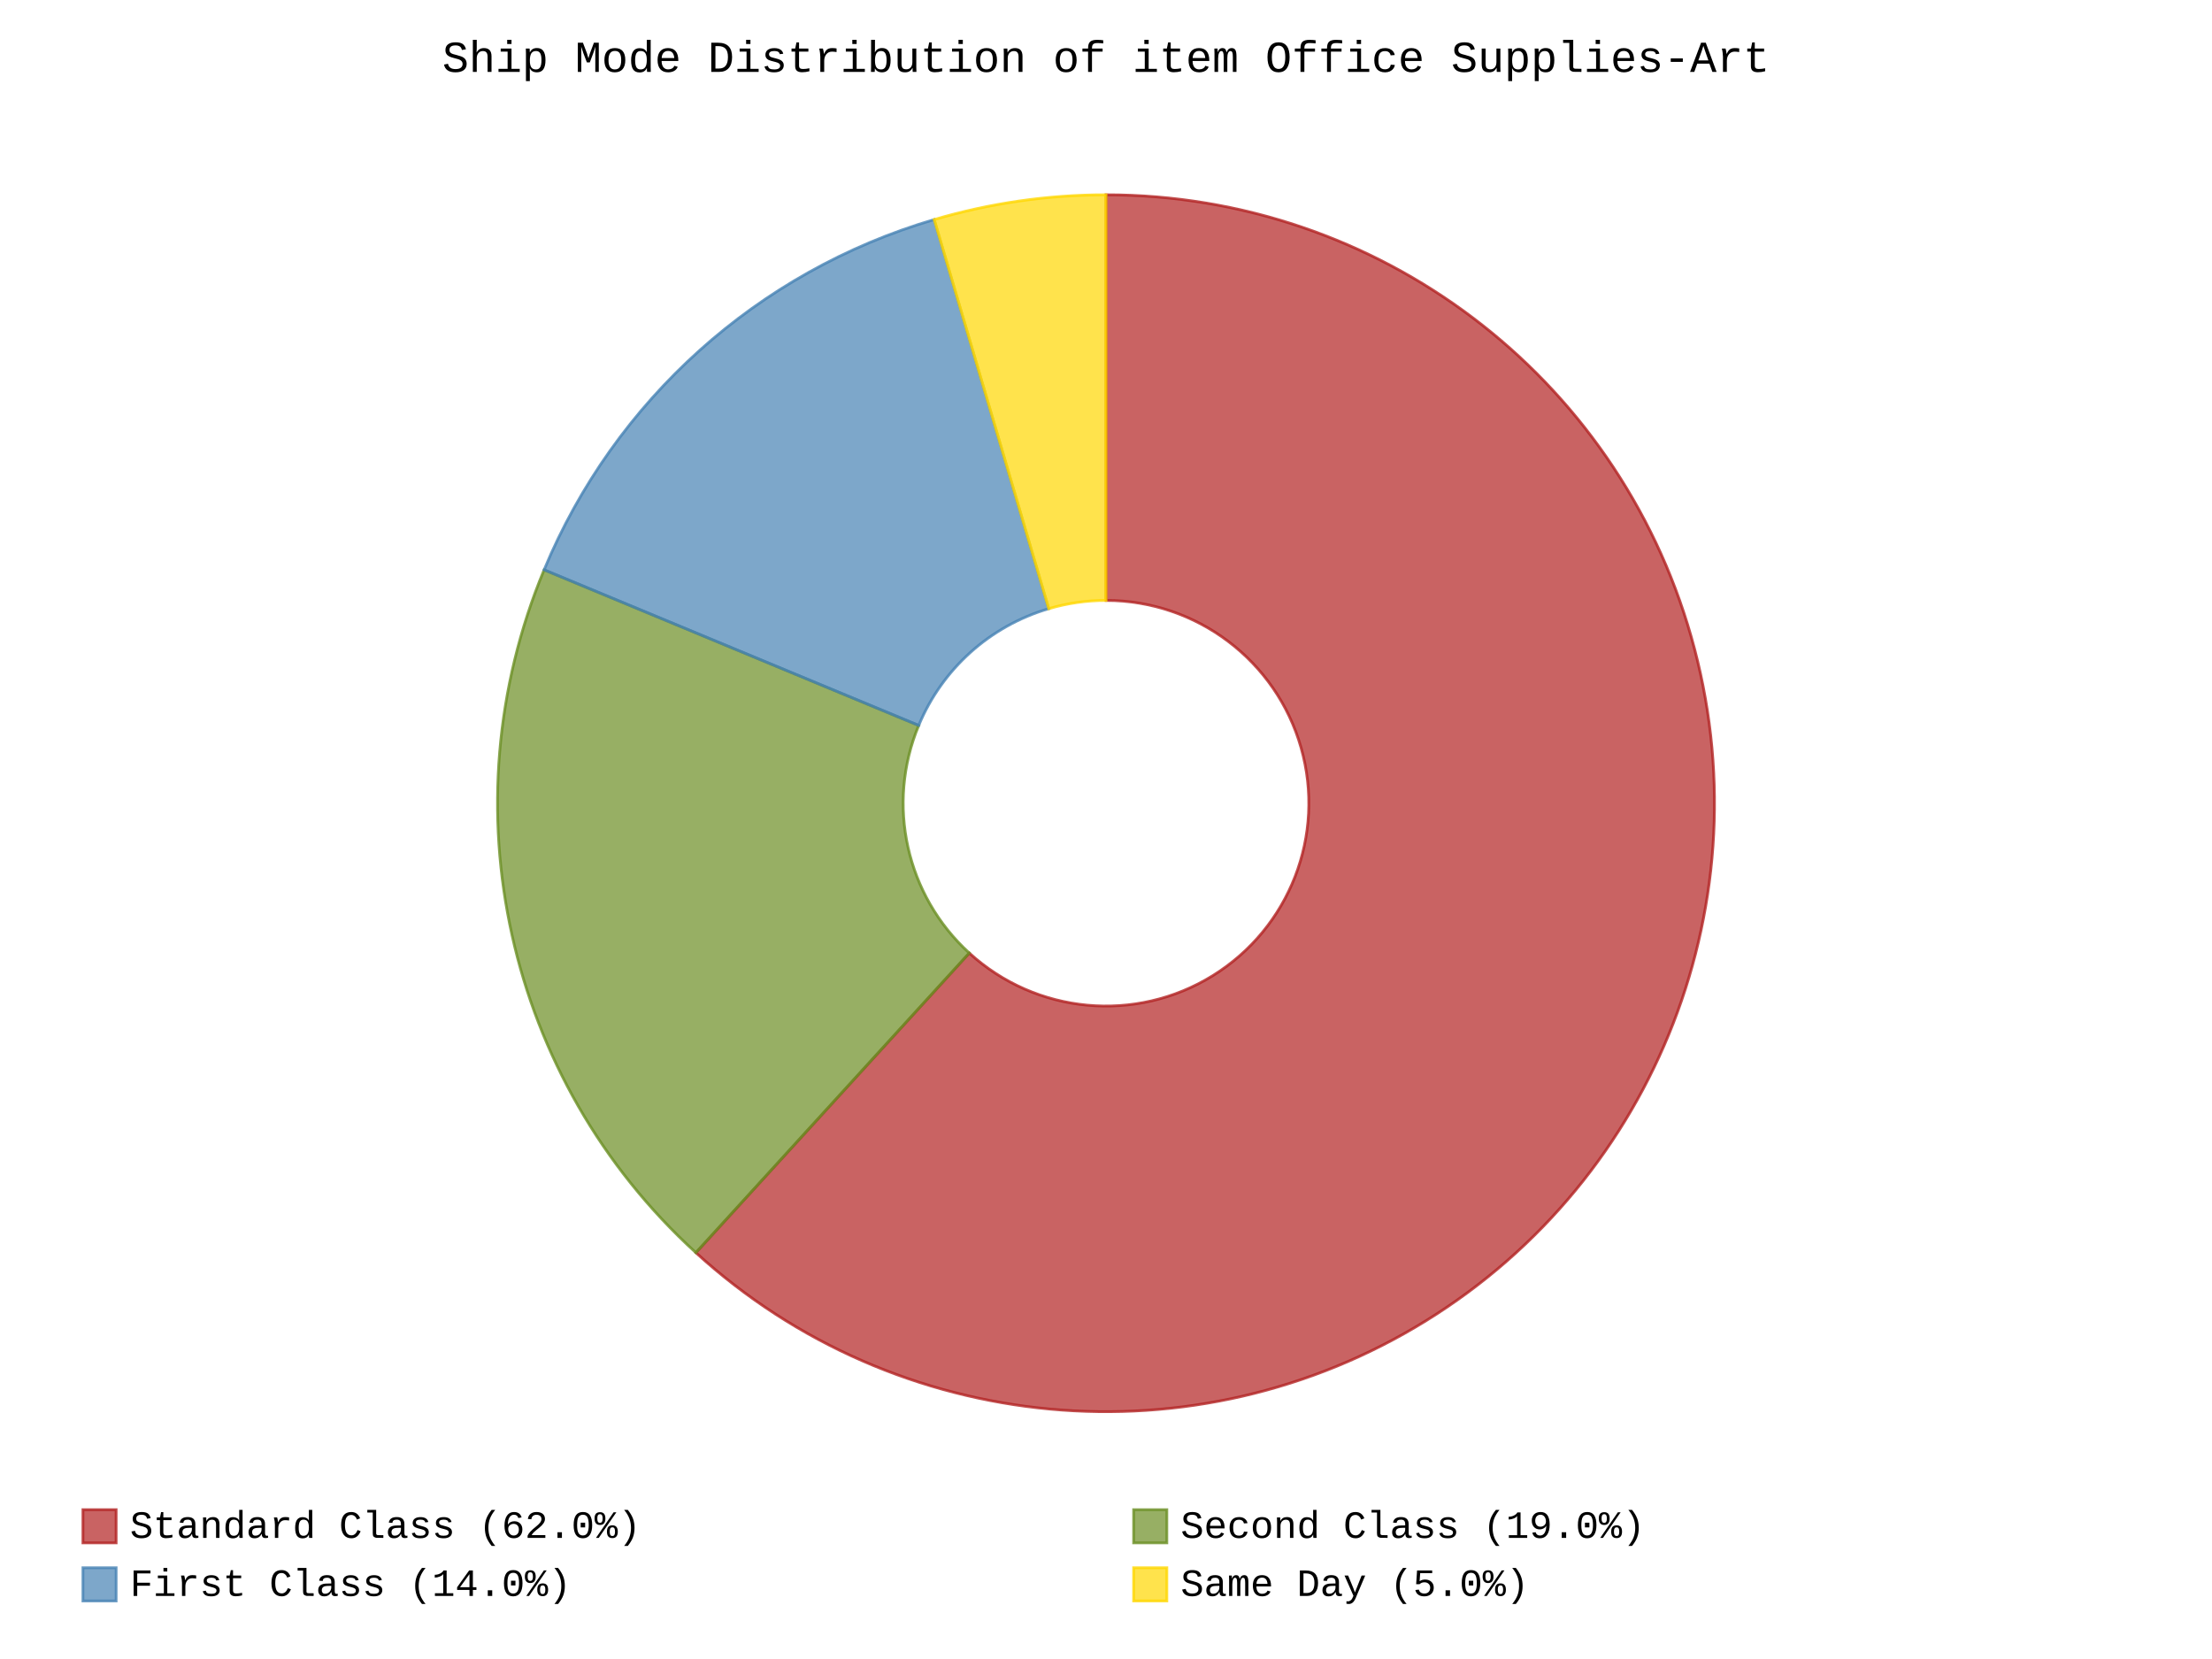
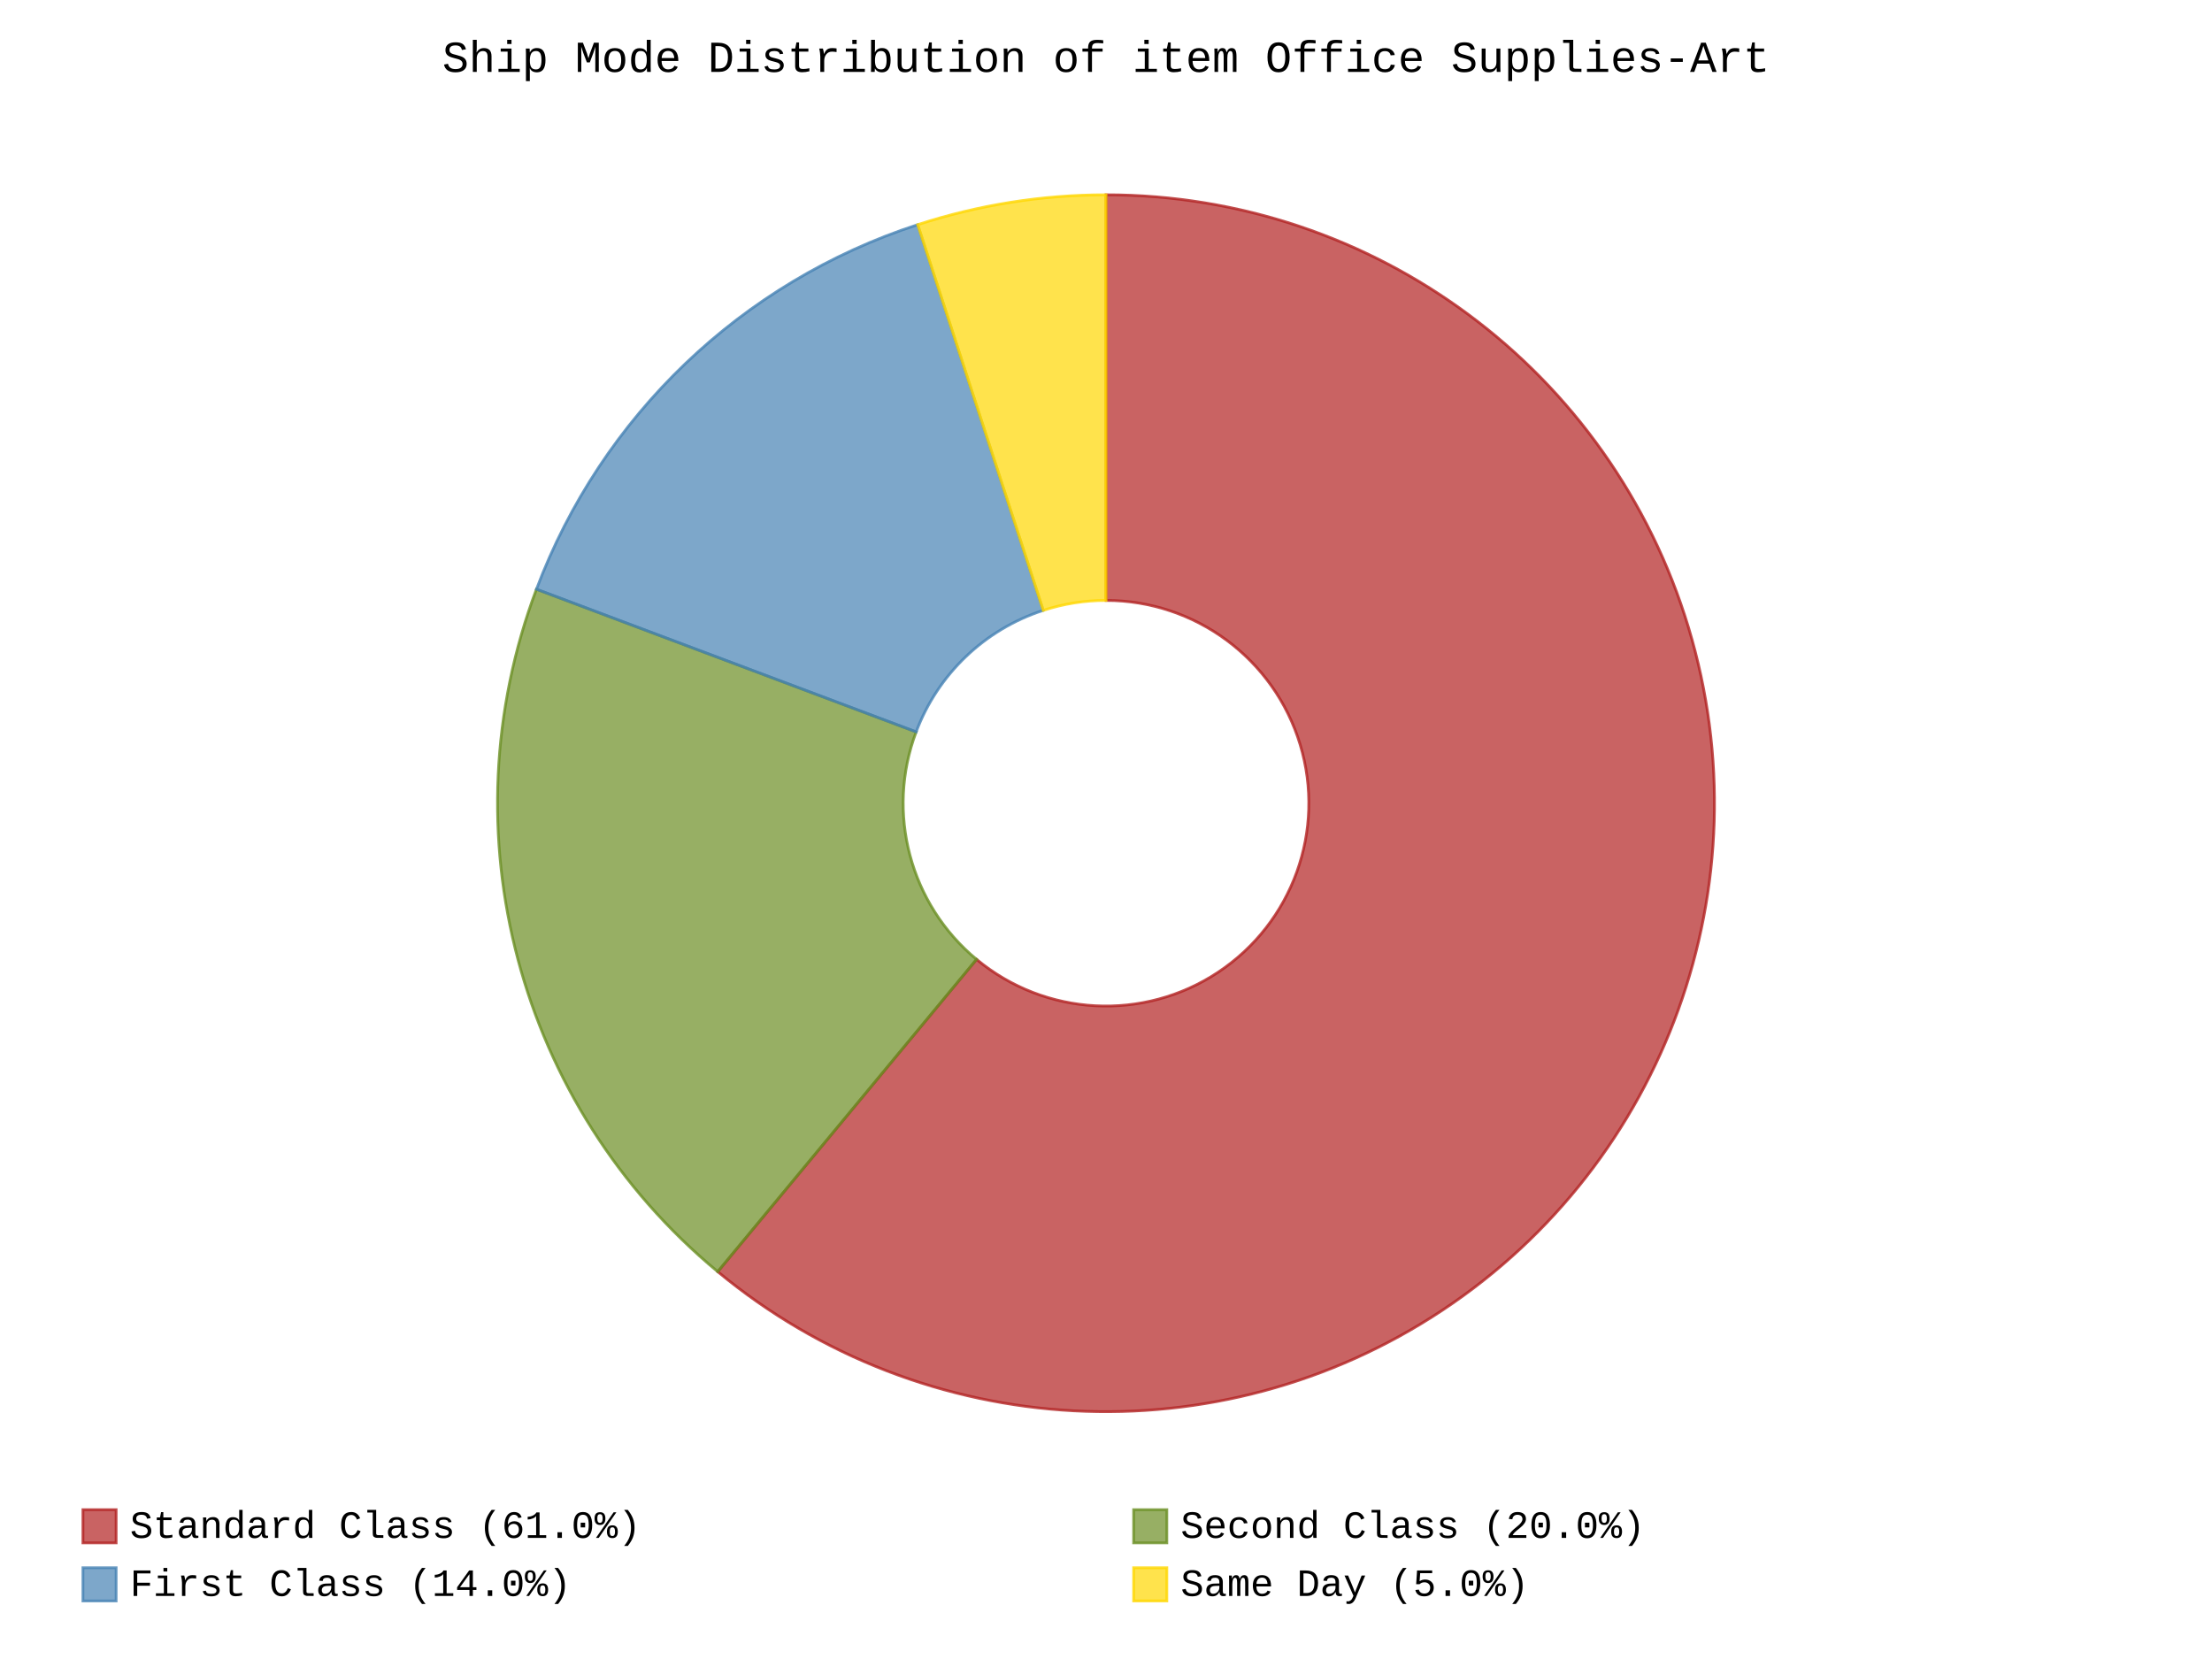
- <svg xmlns="http://www.w3.org/2000/svg" id="chart-ccca802e-f973-4fe3-991e-c308313aa006" class="pygal-chart" viewBox="0 0 800 600">
+ <svg xmlns="http://www.w3.org/2000/svg" id="chart-6f336ffa-09f1-4e7d-a38c-473499600ebc" class="pygal-chart" viewBox="0 0 800 600">
  <defs>
-     <style type="text/css">#chart-ccca802e-f973-4fe3-991e-c308313aa006{-webkit-user-select:none;-webkit-font-smoothing:antialiased;font-family:Consolas,"Liberation Mono",Menlo,Courier,monospace}#chart-ccca802e-f973-4fe3-991e-c308313aa006 .title{font-family:Consolas,"Liberation Mono",Menlo,Courier,monospace;font-size:16px}#chart-ccca802e-f973-4fe3-991e-c308313aa006 .legends .legend text{font-family:Consolas,"Liberation Mono",Menlo,Courier,monospace;font-size:14px}#chart-ccca802e-f973-4fe3-991e-c308313aa006 .axis text{font-family:Consolas,"Liberation Mono",Menlo,Courier,monospace;font-size:10px}#chart-ccca802e-f973-4fe3-991e-c308313aa006 .axis text.major{font-family:Consolas,"Liberation Mono",Menlo,Courier,monospace;font-size:10px}#chart-ccca802e-f973-4fe3-991e-c308313aa006 .text-overlay text.value{font-family:Consolas,"Liberation Mono",Menlo,Courier,monospace;font-size:16px}#chart-ccca802e-f973-4fe3-991e-c308313aa006 .text-overlay text.label{font-family:Consolas,"Liberation Mono",Menlo,Courier,monospace;font-size:10px}#chart-ccca802e-f973-4fe3-991e-c308313aa006 .tooltip{font-family:Consolas,"Liberation Mono",Menlo,Courier,monospace;font-size:14px}#chart-ccca802e-f973-4fe3-991e-c308313aa006 text.no_data{font-family:Consolas,"Liberation Mono",Menlo,Courier,monospace;font-size:64px}
- #chart-ccca802e-f973-4fe3-991e-c308313aa006{background-color:white}#chart-ccca802e-f973-4fe3-991e-c308313aa006 path,#chart-ccca802e-f973-4fe3-991e-c308313aa006 line,#chart-ccca802e-f973-4fe3-991e-c308313aa006 rect,#chart-ccca802e-f973-4fe3-991e-c308313aa006 circle{-webkit-transition:150ms;-moz-transition:150ms;transition:150ms}#chart-ccca802e-f973-4fe3-991e-c308313aa006 .graph &gt; .background{fill:white}#chart-ccca802e-f973-4fe3-991e-c308313aa006 .plot &gt; .background{fill:white}#chart-ccca802e-f973-4fe3-991e-c308313aa006 .graph{fill:black}#chart-ccca802e-f973-4fe3-991e-c308313aa006 text.no_data{fill:black}#chart-ccca802e-f973-4fe3-991e-c308313aa006 .title{fill:black}#chart-ccca802e-f973-4fe3-991e-c308313aa006 .legends .legend text{fill:black}#chart-ccca802e-f973-4fe3-991e-c308313aa006 .legends .legend:hover text{fill:black}#chart-ccca802e-f973-4fe3-991e-c308313aa006 .axis .line{stroke:black}#chart-ccca802e-f973-4fe3-991e-c308313aa006 .axis .guide.line{stroke:#333333}#chart-ccca802e-f973-4fe3-991e-c308313aa006 .axis .major.line{stroke:black}#chart-ccca802e-f973-4fe3-991e-c308313aa006 .axis text.major{fill:black}#chart-ccca802e-f973-4fe3-991e-c308313aa006 .axis.y .guides:hover .guide.line,#chart-ccca802e-f973-4fe3-991e-c308313aa006 .line-graph .axis.x .guides:hover .guide.line,#chart-ccca802e-f973-4fe3-991e-c308313aa006 .stackedline-graph .axis.x .guides:hover .guide.line,#chart-ccca802e-f973-4fe3-991e-c308313aa006 .xy-graph .axis.x .guides:hover .guide.line{stroke:black}#chart-ccca802e-f973-4fe3-991e-c308313aa006 .axis .guides:hover text{fill:black}#chart-ccca802e-f973-4fe3-991e-c308313aa006 .reactive{fill-opacity:.7;stroke-opacity:.8;stroke-width:1}#chart-ccca802e-f973-4fe3-991e-c308313aa006 .ci{stroke:black}#chart-ccca802e-f973-4fe3-991e-c308313aa006 .reactive.active,#chart-ccca802e-f973-4fe3-991e-c308313aa006 .active .reactive{fill-opacity:.8;stroke-opacity:.9;stroke-width:4}#chart-ccca802e-f973-4fe3-991e-c308313aa006 .ci .reactive.active{stroke-width:1.5}#chart-ccca802e-f973-4fe3-991e-c308313aa006 .series text{fill:black}#chart-ccca802e-f973-4fe3-991e-c308313aa006 .tooltip rect{fill:white;stroke:black;-webkit-transition:opacity 150ms;-moz-transition:opacity 150ms;transition:opacity 150ms}#chart-ccca802e-f973-4fe3-991e-c308313aa006 .tooltip .label{fill:black}#chart-ccca802e-f973-4fe3-991e-c308313aa006 .tooltip .label{fill:black}#chart-ccca802e-f973-4fe3-991e-c308313aa006 .tooltip .legend{font-size:.8em;fill:#333333}#chart-ccca802e-f973-4fe3-991e-c308313aa006 .tooltip .x_label{font-size:.6em;fill:black}#chart-ccca802e-f973-4fe3-991e-c308313aa006 .tooltip .xlink{font-size:.5em;text-decoration:underline}#chart-ccca802e-f973-4fe3-991e-c308313aa006 .tooltip .value{font-size:1.5em}#chart-ccca802e-f973-4fe3-991e-c308313aa006 .bound{font-size:.5em}#chart-ccca802e-f973-4fe3-991e-c308313aa006 .max-value{font-size:.75em;fill:#333333}#chart-ccca802e-f973-4fe3-991e-c308313aa006 .map-element{fill:white;stroke:#333333 !important}#chart-ccca802e-f973-4fe3-991e-c308313aa006 .map-element .reactive{fill-opacity:inherit;stroke-opacity:inherit}#chart-ccca802e-f973-4fe3-991e-c308313aa006 .color-0,#chart-ccca802e-f973-4fe3-991e-c308313aa006 .color-0 a:visited{stroke:#B22222;fill:#B22222}#chart-ccca802e-f973-4fe3-991e-c308313aa006 .color-1,#chart-ccca802e-f973-4fe3-991e-c308313aa006 .color-1 a:visited{stroke:#6B8E23;fill:#6B8E23}#chart-ccca802e-f973-4fe3-991e-c308313aa006 .color-2,#chart-ccca802e-f973-4fe3-991e-c308313aa006 .color-2 a:visited{stroke:#4682B4;fill:#4682B4}#chart-ccca802e-f973-4fe3-991e-c308313aa006 .color-3,#chart-ccca802e-f973-4fe3-991e-c308313aa006 .color-3 a:visited{stroke:#FFD700;fill:#FFD700}#chart-ccca802e-f973-4fe3-991e-c308313aa006 .text-overlay .color-0 text{fill:black}#chart-ccca802e-f973-4fe3-991e-c308313aa006 .text-overlay .color-1 text{fill:black}#chart-ccca802e-f973-4fe3-991e-c308313aa006 .text-overlay .color-2 text{fill:black}#chart-ccca802e-f973-4fe3-991e-c308313aa006 .text-overlay .color-3 text{fill:black}
- #chart-ccca802e-f973-4fe3-991e-c308313aa006 text.no_data{text-anchor:middle}#chart-ccca802e-f973-4fe3-991e-c308313aa006 .guide.line{fill:none}#chart-ccca802e-f973-4fe3-991e-c308313aa006 .centered{text-anchor:middle}#chart-ccca802e-f973-4fe3-991e-c308313aa006 .title{text-anchor:middle}#chart-ccca802e-f973-4fe3-991e-c308313aa006 .legends .legend text{fill-opacity:1}#chart-ccca802e-f973-4fe3-991e-c308313aa006 .axis.x text{text-anchor:middle}#chart-ccca802e-f973-4fe3-991e-c308313aa006 .axis.x:not(.web) text[transform]{text-anchor:start}#chart-ccca802e-f973-4fe3-991e-c308313aa006 .axis.x:not(.web) text[transform].backwards{text-anchor:end}#chart-ccca802e-f973-4fe3-991e-c308313aa006 .axis.y text{text-anchor:end}#chart-ccca802e-f973-4fe3-991e-c308313aa006 .axis.y text[transform].backwards{text-anchor:start}#chart-ccca802e-f973-4fe3-991e-c308313aa006 .axis.y2 text{text-anchor:start}#chart-ccca802e-f973-4fe3-991e-c308313aa006 .axis.y2 text[transform].backwards{text-anchor:end}#chart-ccca802e-f973-4fe3-991e-c308313aa006 .axis .guide.line{stroke-dasharray:4,4;stroke:black}#chart-ccca802e-f973-4fe3-991e-c308313aa006 .axis .major.guide.line{stroke-dasharray:6,6;stroke:black}#chart-ccca802e-f973-4fe3-991e-c308313aa006 .horizontal .axis.y .guide.line,#chart-ccca802e-f973-4fe3-991e-c308313aa006 .horizontal .axis.y2 .guide.line,#chart-ccca802e-f973-4fe3-991e-c308313aa006 .vertical .axis.x .guide.line{opacity:0}#chart-ccca802e-f973-4fe3-991e-c308313aa006 .horizontal .axis.always_show .guide.line,#chart-ccca802e-f973-4fe3-991e-c308313aa006 .vertical .axis.always_show .guide.line{opacity:1 !important}#chart-ccca802e-f973-4fe3-991e-c308313aa006 .axis.y .guides:hover .guide.line,#chart-ccca802e-f973-4fe3-991e-c308313aa006 .axis.y2 .guides:hover .guide.line,#chart-ccca802e-f973-4fe3-991e-c308313aa006 .axis.x .guides:hover .guide.line{opacity:1}#chart-ccca802e-f973-4fe3-991e-c308313aa006 .axis .guides:hover text{opacity:1}#chart-ccca802e-f973-4fe3-991e-c308313aa006 .nofill{fill:none}#chart-ccca802e-f973-4fe3-991e-c308313aa006 .subtle-fill{fill-opacity:.2}#chart-ccca802e-f973-4fe3-991e-c308313aa006 .dot{stroke-width:1px;fill-opacity:1;stroke-opacity:1}#chart-ccca802e-f973-4fe3-991e-c308313aa006 .dot.active{stroke-width:5px}#chart-ccca802e-f973-4fe3-991e-c308313aa006 .dot.negative{fill:transparent}#chart-ccca802e-f973-4fe3-991e-c308313aa006 text,#chart-ccca802e-f973-4fe3-991e-c308313aa006 tspan{stroke:none !important}#chart-ccca802e-f973-4fe3-991e-c308313aa006 .series text.active{opacity:1}#chart-ccca802e-f973-4fe3-991e-c308313aa006 .tooltip rect{fill-opacity:.95;stroke-width:.5}#chart-ccca802e-f973-4fe3-991e-c308313aa006 .tooltip text{fill-opacity:1}#chart-ccca802e-f973-4fe3-991e-c308313aa006 .showable{visibility:hidden}#chart-ccca802e-f973-4fe3-991e-c308313aa006 .showable.shown{visibility:visible}#chart-ccca802e-f973-4fe3-991e-c308313aa006 .gauge-background{fill:rgba(229,229,229,1);stroke:none}#chart-ccca802e-f973-4fe3-991e-c308313aa006 .bg-lines{stroke:white;stroke-width:2px}</style>
+     <style type="text/css">#chart-6f336ffa-09f1-4e7d-a38c-473499600ebc{-webkit-user-select:none;-webkit-font-smoothing:antialiased;font-family:Consolas,"Liberation Mono",Menlo,Courier,monospace}#chart-6f336ffa-09f1-4e7d-a38c-473499600ebc .title{font-family:Consolas,"Liberation Mono",Menlo,Courier,monospace;font-size:16px}#chart-6f336ffa-09f1-4e7d-a38c-473499600ebc .legends .legend text{font-family:Consolas,"Liberation Mono",Menlo,Courier,monospace;font-size:14px}#chart-6f336ffa-09f1-4e7d-a38c-473499600ebc .axis text{font-family:Consolas,"Liberation Mono",Menlo,Courier,monospace;font-size:10px}#chart-6f336ffa-09f1-4e7d-a38c-473499600ebc .axis text.major{font-family:Consolas,"Liberation Mono",Menlo,Courier,monospace;font-size:10px}#chart-6f336ffa-09f1-4e7d-a38c-473499600ebc .text-overlay text.value{font-family:Consolas,"Liberation Mono",Menlo,Courier,monospace;font-size:16px}#chart-6f336ffa-09f1-4e7d-a38c-473499600ebc .text-overlay text.label{font-family:Consolas,"Liberation Mono",Menlo,Courier,monospace;font-size:10px}#chart-6f336ffa-09f1-4e7d-a38c-473499600ebc .tooltip{font-family:Consolas,"Liberation Mono",Menlo,Courier,monospace;font-size:14px}#chart-6f336ffa-09f1-4e7d-a38c-473499600ebc text.no_data{font-family:Consolas,"Liberation Mono",Menlo,Courier,monospace;font-size:64px}
+ #chart-6f336ffa-09f1-4e7d-a38c-473499600ebc{background-color:white}#chart-6f336ffa-09f1-4e7d-a38c-473499600ebc path,#chart-6f336ffa-09f1-4e7d-a38c-473499600ebc line,#chart-6f336ffa-09f1-4e7d-a38c-473499600ebc rect,#chart-6f336ffa-09f1-4e7d-a38c-473499600ebc circle{-webkit-transition:150ms;-moz-transition:150ms;transition:150ms}#chart-6f336ffa-09f1-4e7d-a38c-473499600ebc .graph &gt; .background{fill:white}#chart-6f336ffa-09f1-4e7d-a38c-473499600ebc .plot &gt; .background{fill:white}#chart-6f336ffa-09f1-4e7d-a38c-473499600ebc .graph{fill:black}#chart-6f336ffa-09f1-4e7d-a38c-473499600ebc text.no_data{fill:black}#chart-6f336ffa-09f1-4e7d-a38c-473499600ebc .title{fill:black}#chart-6f336ffa-09f1-4e7d-a38c-473499600ebc .legends .legend text{fill:black}#chart-6f336ffa-09f1-4e7d-a38c-473499600ebc .legends .legend:hover text{fill:black}#chart-6f336ffa-09f1-4e7d-a38c-473499600ebc .axis .line{stroke:black}#chart-6f336ffa-09f1-4e7d-a38c-473499600ebc .axis .guide.line{stroke:#333333}#chart-6f336ffa-09f1-4e7d-a38c-473499600ebc .axis .major.line{stroke:black}#chart-6f336ffa-09f1-4e7d-a38c-473499600ebc .axis text.major{fill:black}#chart-6f336ffa-09f1-4e7d-a38c-473499600ebc .axis.y .guides:hover .guide.line,#chart-6f336ffa-09f1-4e7d-a38c-473499600ebc .line-graph .axis.x .guides:hover .guide.line,#chart-6f336ffa-09f1-4e7d-a38c-473499600ebc .stackedline-graph .axis.x .guides:hover .guide.line,#chart-6f336ffa-09f1-4e7d-a38c-473499600ebc .xy-graph .axis.x .guides:hover .guide.line{stroke:black}#chart-6f336ffa-09f1-4e7d-a38c-473499600ebc .axis .guides:hover text{fill:black}#chart-6f336ffa-09f1-4e7d-a38c-473499600ebc .reactive{fill-opacity:.7;stroke-opacity:.8;stroke-width:1}#chart-6f336ffa-09f1-4e7d-a38c-473499600ebc .ci{stroke:black}#chart-6f336ffa-09f1-4e7d-a38c-473499600ebc .reactive.active,#chart-6f336ffa-09f1-4e7d-a38c-473499600ebc .active .reactive{fill-opacity:.8;stroke-opacity:.9;stroke-width:4}#chart-6f336ffa-09f1-4e7d-a38c-473499600ebc .ci .reactive.active{stroke-width:1.5}#chart-6f336ffa-09f1-4e7d-a38c-473499600ebc .series text{fill:black}#chart-6f336ffa-09f1-4e7d-a38c-473499600ebc .tooltip rect{fill:white;stroke:black;-webkit-transition:opacity 150ms;-moz-transition:opacity 150ms;transition:opacity 150ms}#chart-6f336ffa-09f1-4e7d-a38c-473499600ebc .tooltip .label{fill:black}#chart-6f336ffa-09f1-4e7d-a38c-473499600ebc .tooltip .label{fill:black}#chart-6f336ffa-09f1-4e7d-a38c-473499600ebc .tooltip .legend{font-size:.8em;fill:#333333}#chart-6f336ffa-09f1-4e7d-a38c-473499600ebc .tooltip .x_label{font-size:.6em;fill:black}#chart-6f336ffa-09f1-4e7d-a38c-473499600ebc .tooltip .xlink{font-size:.5em;text-decoration:underline}#chart-6f336ffa-09f1-4e7d-a38c-473499600ebc .tooltip .value{font-size:1.5em}#chart-6f336ffa-09f1-4e7d-a38c-473499600ebc .bound{font-size:.5em}#chart-6f336ffa-09f1-4e7d-a38c-473499600ebc .max-value{font-size:.75em;fill:#333333}#chart-6f336ffa-09f1-4e7d-a38c-473499600ebc .map-element{fill:white;stroke:#333333 !important}#chart-6f336ffa-09f1-4e7d-a38c-473499600ebc .map-element .reactive{fill-opacity:inherit;stroke-opacity:inherit}#chart-6f336ffa-09f1-4e7d-a38c-473499600ebc .color-0,#chart-6f336ffa-09f1-4e7d-a38c-473499600ebc .color-0 a:visited{stroke:#B22222;fill:#B22222}#chart-6f336ffa-09f1-4e7d-a38c-473499600ebc .color-1,#chart-6f336ffa-09f1-4e7d-a38c-473499600ebc .color-1 a:visited{stroke:#6B8E23;fill:#6B8E23}#chart-6f336ffa-09f1-4e7d-a38c-473499600ebc .color-2,#chart-6f336ffa-09f1-4e7d-a38c-473499600ebc .color-2 a:visited{stroke:#4682B4;fill:#4682B4}#chart-6f336ffa-09f1-4e7d-a38c-473499600ebc .color-3,#chart-6f336ffa-09f1-4e7d-a38c-473499600ebc .color-3 a:visited{stroke:#FFD700;fill:#FFD700}#chart-6f336ffa-09f1-4e7d-a38c-473499600ebc .text-overlay .color-0 text{fill:black}#chart-6f336ffa-09f1-4e7d-a38c-473499600ebc .text-overlay .color-1 text{fill:black}#chart-6f336ffa-09f1-4e7d-a38c-473499600ebc .text-overlay .color-2 text{fill:black}#chart-6f336ffa-09f1-4e7d-a38c-473499600ebc .text-overlay .color-3 text{fill:black}
+ #chart-6f336ffa-09f1-4e7d-a38c-473499600ebc text.no_data{text-anchor:middle}#chart-6f336ffa-09f1-4e7d-a38c-473499600ebc .guide.line{fill:none}#chart-6f336ffa-09f1-4e7d-a38c-473499600ebc .centered{text-anchor:middle}#chart-6f336ffa-09f1-4e7d-a38c-473499600ebc .title{text-anchor:middle}#chart-6f336ffa-09f1-4e7d-a38c-473499600ebc .legends .legend text{fill-opacity:1}#chart-6f336ffa-09f1-4e7d-a38c-473499600ebc .axis.x text{text-anchor:middle}#chart-6f336ffa-09f1-4e7d-a38c-473499600ebc .axis.x:not(.web) text[transform]{text-anchor:start}#chart-6f336ffa-09f1-4e7d-a38c-473499600ebc .axis.x:not(.web) text[transform].backwards{text-anchor:end}#chart-6f336ffa-09f1-4e7d-a38c-473499600ebc .axis.y text{text-anchor:end}#chart-6f336ffa-09f1-4e7d-a38c-473499600ebc .axis.y text[transform].backwards{text-anchor:start}#chart-6f336ffa-09f1-4e7d-a38c-473499600ebc .axis.y2 text{text-anchor:start}#chart-6f336ffa-09f1-4e7d-a38c-473499600ebc .axis.y2 text[transform].backwards{text-anchor:end}#chart-6f336ffa-09f1-4e7d-a38c-473499600ebc .axis .guide.line{stroke-dasharray:4,4;stroke:black}#chart-6f336ffa-09f1-4e7d-a38c-473499600ebc .axis .major.guide.line{stroke-dasharray:6,6;stroke:black}#chart-6f336ffa-09f1-4e7d-a38c-473499600ebc .horizontal .axis.y .guide.line,#chart-6f336ffa-09f1-4e7d-a38c-473499600ebc .horizontal .axis.y2 .guide.line,#chart-6f336ffa-09f1-4e7d-a38c-473499600ebc .vertical .axis.x .guide.line{opacity:0}#chart-6f336ffa-09f1-4e7d-a38c-473499600ebc .horizontal .axis.always_show .guide.line,#chart-6f336ffa-09f1-4e7d-a38c-473499600ebc .vertical .axis.always_show .guide.line{opacity:1 !important}#chart-6f336ffa-09f1-4e7d-a38c-473499600ebc .axis.y .guides:hover .guide.line,#chart-6f336ffa-09f1-4e7d-a38c-473499600ebc .axis.y2 .guides:hover .guide.line,#chart-6f336ffa-09f1-4e7d-a38c-473499600ebc .axis.x .guides:hover .guide.line{opacity:1}#chart-6f336ffa-09f1-4e7d-a38c-473499600ebc .axis .guides:hover text{opacity:1}#chart-6f336ffa-09f1-4e7d-a38c-473499600ebc .nofill{fill:none}#chart-6f336ffa-09f1-4e7d-a38c-473499600ebc .subtle-fill{fill-opacity:.2}#chart-6f336ffa-09f1-4e7d-a38c-473499600ebc .dot{stroke-width:1px;fill-opacity:1;stroke-opacity:1}#chart-6f336ffa-09f1-4e7d-a38c-473499600ebc .dot.active{stroke-width:5px}#chart-6f336ffa-09f1-4e7d-a38c-473499600ebc .dot.negative{fill:transparent}#chart-6f336ffa-09f1-4e7d-a38c-473499600ebc text,#chart-6f336ffa-09f1-4e7d-a38c-473499600ebc tspan{stroke:none !important}#chart-6f336ffa-09f1-4e7d-a38c-473499600ebc .series text.active{opacity:1}#chart-6f336ffa-09f1-4e7d-a38c-473499600ebc .tooltip rect{fill-opacity:.95;stroke-width:.5}#chart-6f336ffa-09f1-4e7d-a38c-473499600ebc .tooltip text{fill-opacity:1}#chart-6f336ffa-09f1-4e7d-a38c-473499600ebc .showable{visibility:hidden}#chart-6f336ffa-09f1-4e7d-a38c-473499600ebc .showable.shown{visibility:visible}#chart-6f336ffa-09f1-4e7d-a38c-473499600ebc .gauge-background{fill:rgba(229,229,229,1);stroke:none}#chart-6f336ffa-09f1-4e7d-a38c-473499600ebc .bg-lines{stroke:white;stroke-width:2px}</style>
  </defs>
  <g class="graph pie-graph vertical">
    <rect x="0" y="0" width="800" height="600" class="background" />
    <g transform="translate(20, 46)" class="plot">
      <rect x="0" y="0" width="760" height="489.0" class="background" />
      <g class="series serie-0 color-0">
        <g class="slices">
          <g class="slice">
-             <path d="M380 24.45 A220.05 220.05 0 1 1 231.677 407.05 L330.559 298.683 A73.35 73.35 0 1 0 380 171.15 z" class="slice reactive tooltip-trigger" />
+             <path d="M380 24.45 A220.05 220.05 0 1 1 239.578 413.922 L333.193 300.974 A73.35 73.35 0 1 0 380 171.15 z" class="slice reactive tooltip-trigger" />
          </g>
        </g>
      </g>
      <g class="series serie-1 color-1">
        <g class="slices">
          <g class="slice">
-             <path d="M231.677 407.05 A220.05 220.05 0 0 1 176.784 160.088 L312.261 216.363 A73.35 73.35 0 0 0 330.559 298.683 z" class="slice reactive tooltip-trigger" />
+             <path d="M239.578 413.922 A220.05 220.05 0 0 1 174.01 167.104 L311.337 218.701 A73.35 73.35 0 0 0 333.193 300.974 z" class="slice reactive tooltip-trigger" />
          </g>
        </g>
      </g>
      <g class="series serie-2 color-2">
        <g class="slices">
          <g class="slice">
-             <path d="M176.784 160.088 A220.05 220.05 0 0 1 317.852 33.408 L359.284 174.136 A73.35 73.35 0 0 0 312.261 216.363 z" class="slice reactive tooltip-trigger" />
+             <path d="M174.01 167.104 A220.05 220.05 0 0 1 311.893 35.255 L357.298 174.752 A73.35 73.35 0 0 0 311.337 218.701 z" class="slice reactive tooltip-trigger" />
          </g>
        </g>
      </g>
      <g class="series serie-3 color-3">
        <g class="slices">
          <g class="slice">
-             <path d="M317.852 33.408 A220.05 220.05 0 0 1 380 24.45 L380 171.15 A73.35 73.35 0 0 0 359.284 174.136 z" class="slice reactive tooltip-trigger" />
+             <path d="M311.893 35.255 A220.05 220.05 0 0 1 380 24.45 L380 171.15 A73.35 73.35 0 0 0 357.298 174.752 z" class="slice reactive tooltip-trigger" />
          </g>
        </g>
      </g>
    </g>
    <g class="titles">
      <text x="400.0" y="26" class="title plot_title">Ship Mode Distribution of item Office Supplies-Art</text>
    </g>
    <g transform="translate(20, 46)" class="plot overlay">
      <g class="series serie-0 color-0" />
      <g class="series serie-1 color-1" />
      <g class="series serie-2 color-2" />
      <g class="series serie-3 color-3" />
    </g>
    <g transform="translate(20, 46)" class="plot text-overlay">
      <g class="series serie-0 color-0" />
      <g class="series serie-1 color-1" />
      <g class="series serie-2 color-2" />
      <g class="series serie-3 color-3" />
    </g>
    <g transform="translate(20, 46)" class="plot tooltip-overlay">
      <g transform="translate(0 0)" style="opacity: 0" class="tooltip">
        <rect rx="0" ry="0" width="0" height="0" class="tooltip-box" />
        <g class="text" />
      </g>
    </g>
    <g transform="translate(30, 545)" class="legends">
      <g id="activate-serie-0" class="legend reactive activate-serie">
        <rect x="0.0" y="1.0" width="12" height="12" class="color-0 reactive" />
-         <text x="17.0" y="11.2">Standard Class (62.0%)</text>
+         <text x="17.0" y="11.2">Standard Class (61.0%)</text>
      </g>
      <g id="activate-serie-1" class="legend reactive activate-serie">
        <rect x="380.0" y="1.0" width="12" height="12" class="color-1 reactive" />
-         <text x="397.0" y="11.2">Second Class (19.0%)</text>
+         <text x="397.0" y="11.2">Second Class (20.0%)</text>
      </g>
      <g id="activate-serie-2" class="legend reactive activate-serie">
        <rect x="0.0" y="22.0" width="12" height="12" class="color-2 reactive" />
        <text x="17.0" y="32.2">First Class (14.0%)</text>
      </g>
      <g id="activate-serie-3" class="legend reactive activate-serie">
        <rect x="380.0" y="22.0" width="12" height="12" class="color-3 reactive" />
        <text x="397.0" y="32.2">Same Day (5.0%)</text>
      </g>
    </g>
  </g>
</svg>
